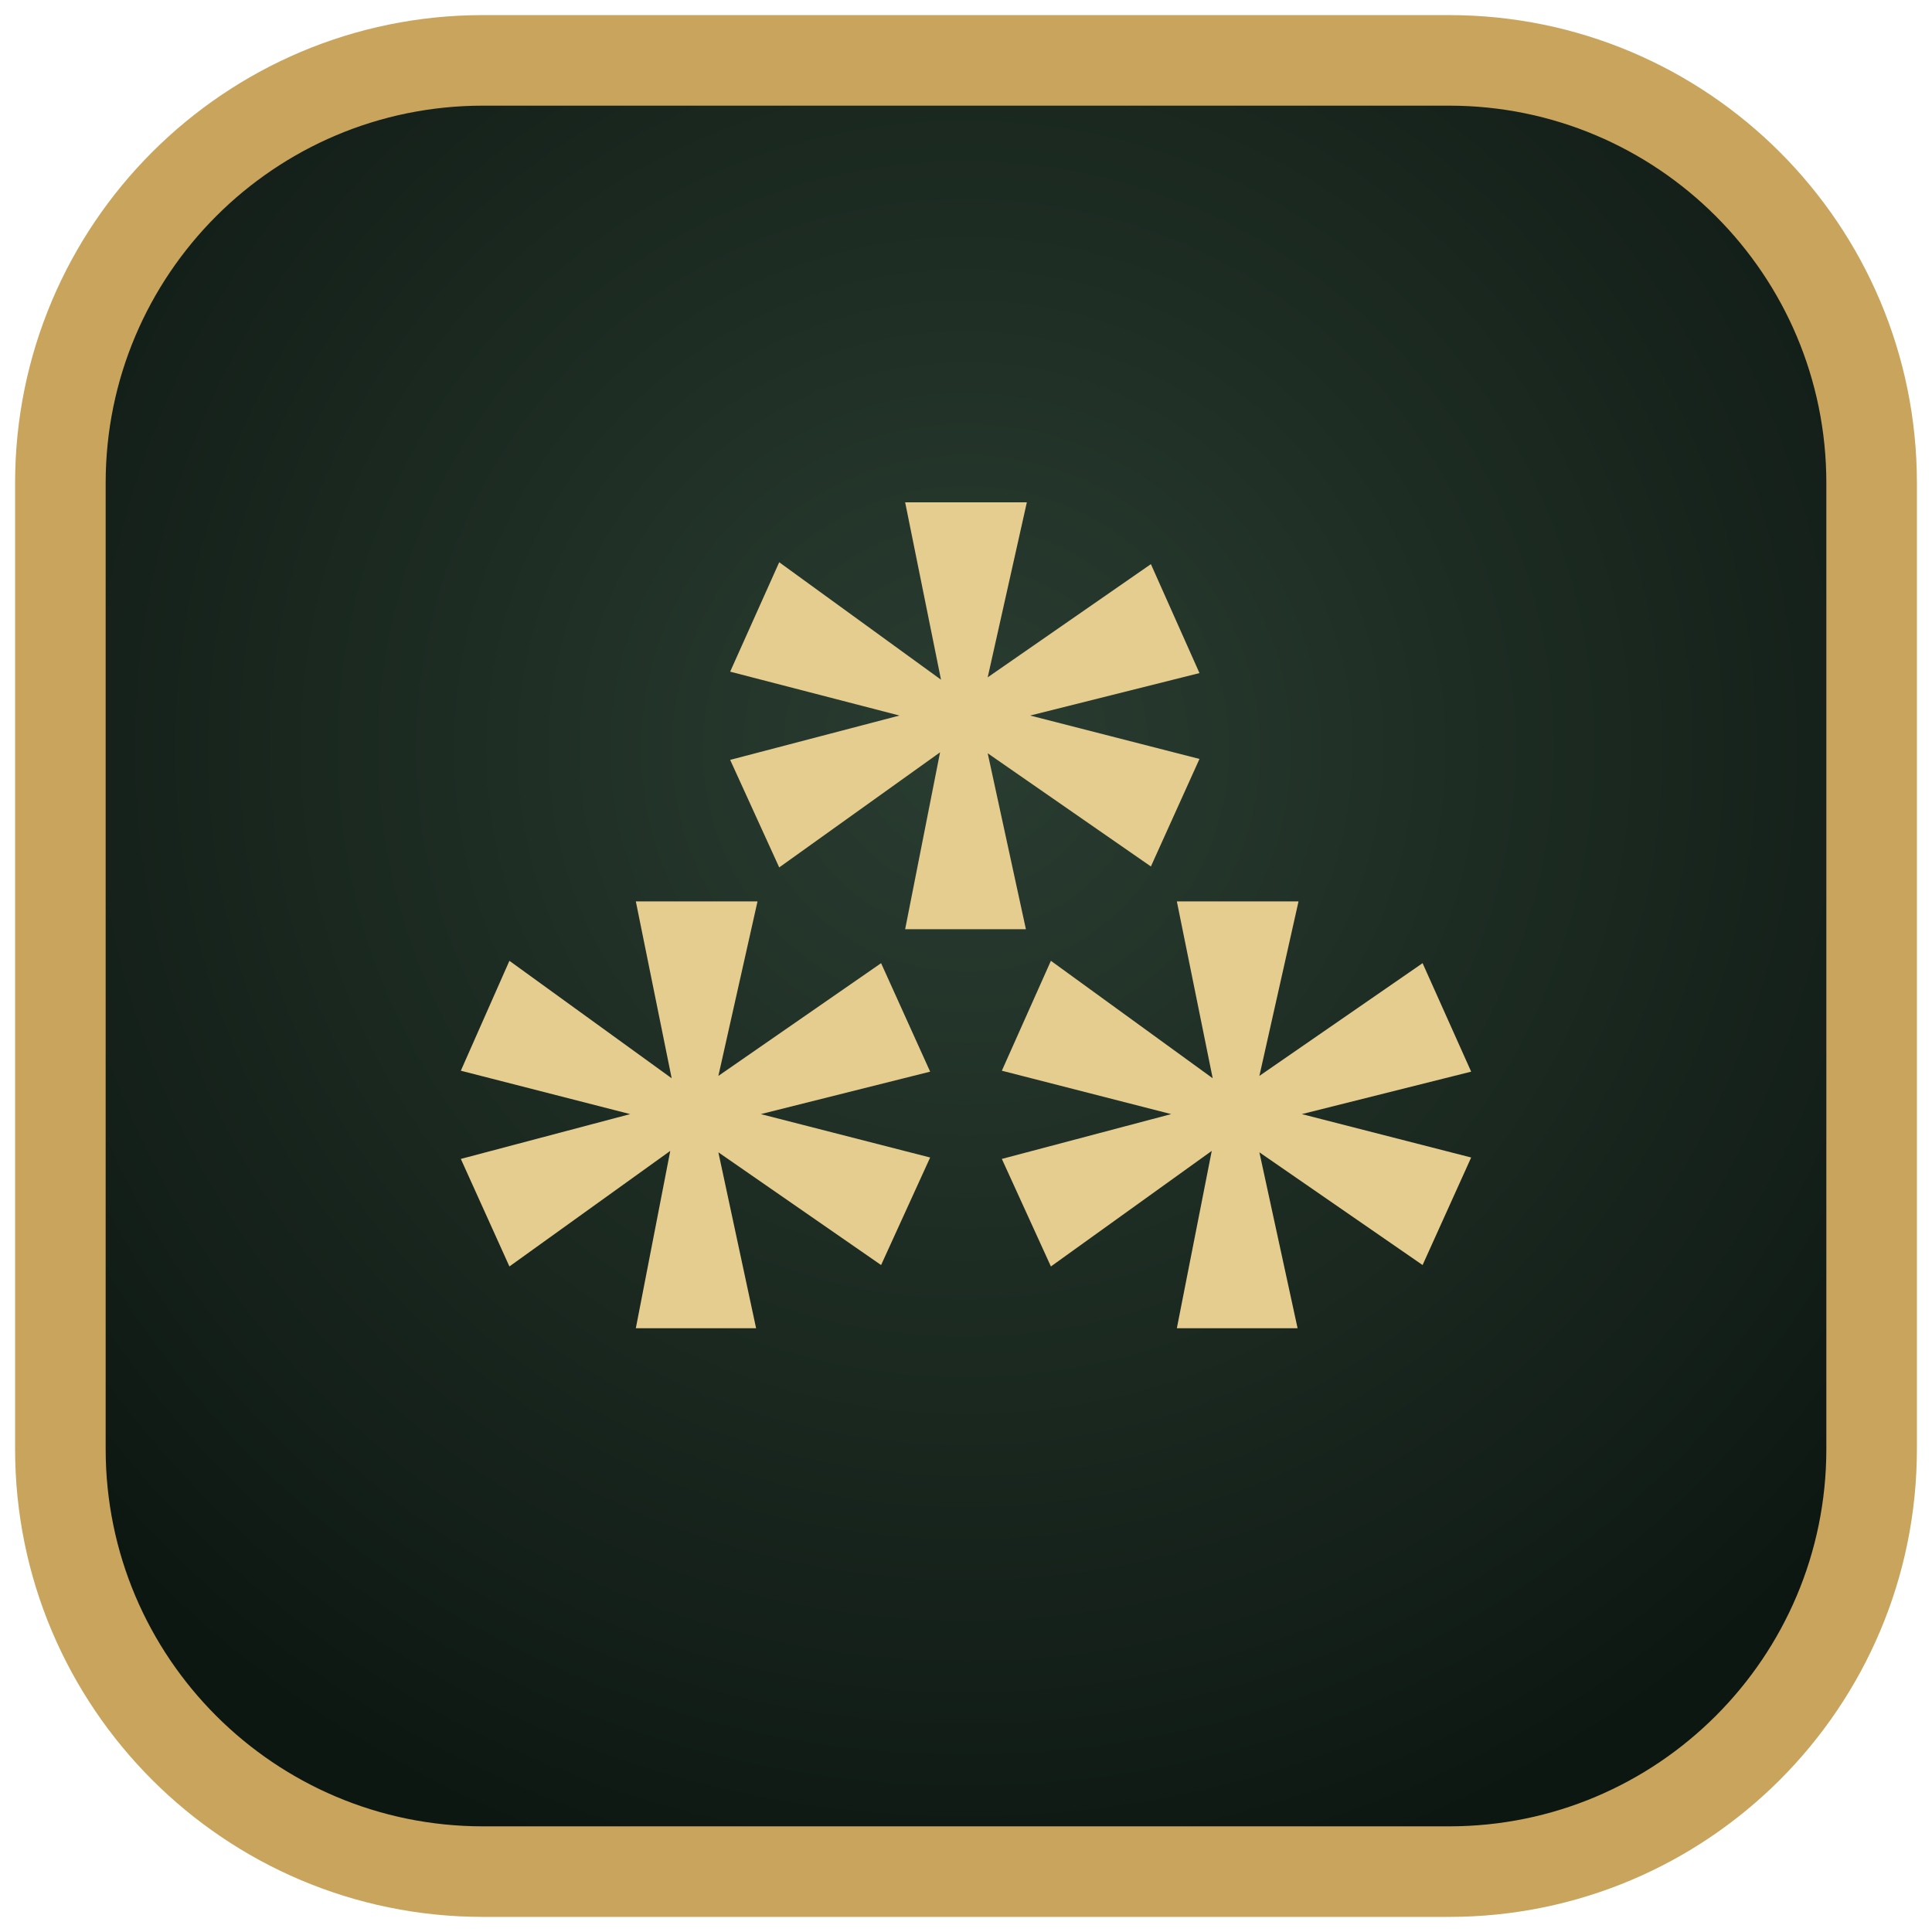
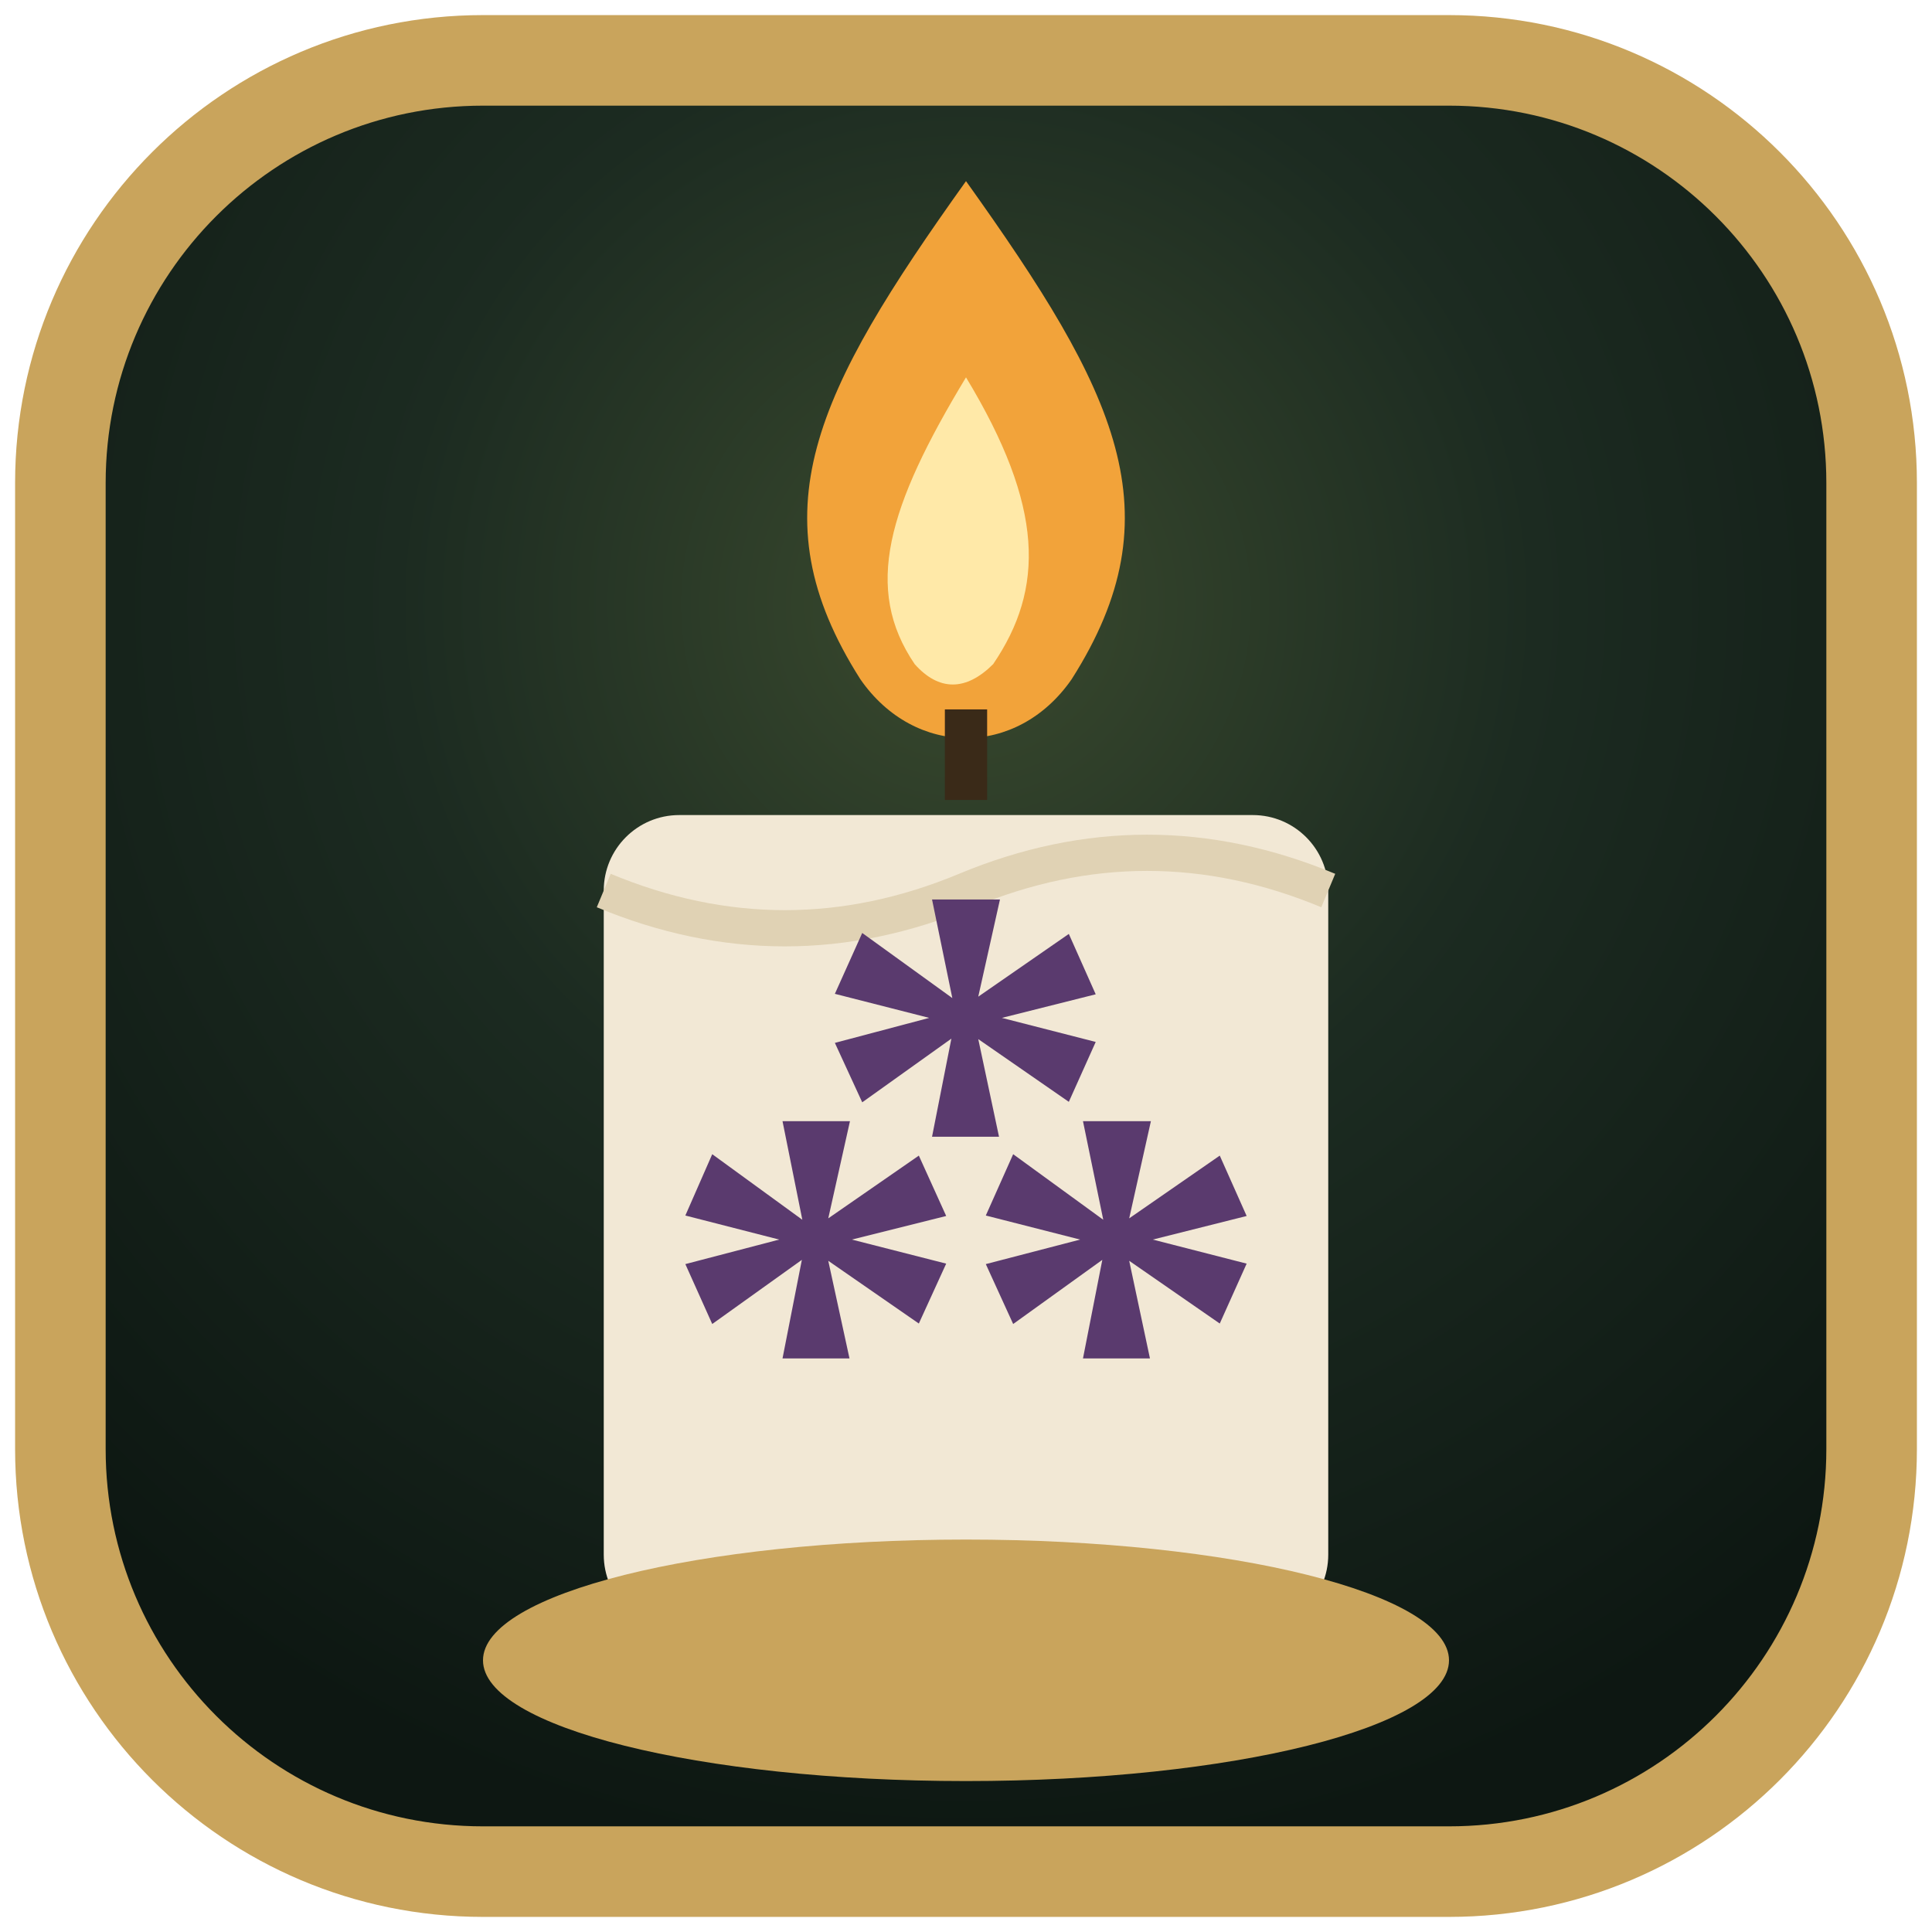
<svg xmlns="http://www.w3.org/2000/svg" viewBox="0 0 64 64">
  <defs>
-     <radialGradient id="g" cx="50%" cy="38%" r="65%">
-       <stop offset="0" stop-color="#2a3d31" />
+     <radialGradient id="g" cx="50%" cy="30%" r="70%">
+       <stop offset="0" stop-color="#3a4a2e" />
+       <stop offset=".45" stop-color="#1c2b21" />
      <stop offset="1" stop-color="#0d1712" />
    </radialGradient>
  </defs>
  <rect x="2" y="2" width="60" height="60" rx="14" fill="url(#g)" stroke="#C9A45C" stroke-width="3" />
-   <text x="32" y="44" text-anchor="middle" font-size="36" font-family="Noto Serif TC, Songti TC, PMingLiU, serif" font-weight="700" fill="#E5CC8F">⁂</text>
+   <path d="M32 6c5 7 7 11 3.5 16.5-1.8 2.6-5.2 2.6-7 0C25 17 27 13 32 6z" fill="#F2A33A" />
+   <path d="M32 12.5c2.6 4.3 2.6 7 .9 9.5-.9.9-1.8.9-2.6 0-1.7-2.5-.9-5.2 1.7-9.5z" fill="#FFE9A8" />
+   <path d="M32 23.5v3" stroke="#3a2a18" stroke-width="1.4" />
+   <rect x="20.0" y="27" width="24" height="27" rx="2.5" fill="#F2E8D5" />
+   <path d="M20.0 29.5q6.0 2.5 12.0 0t12.0 0" fill="none" stroke="#E0D2B4" stroke-width="1.2" />
+   <text x="32" y="45" text-anchor="middle" font-size="20" font-family="Noto Serif TC, Songti TC, PMingLiU, serif" font-weight="700" fill="#5a3a6e">⁂</text>
+   <ellipse cx="32" cy="55" rx="16" ry="4" fill="#C9A45C" />
</svg>
